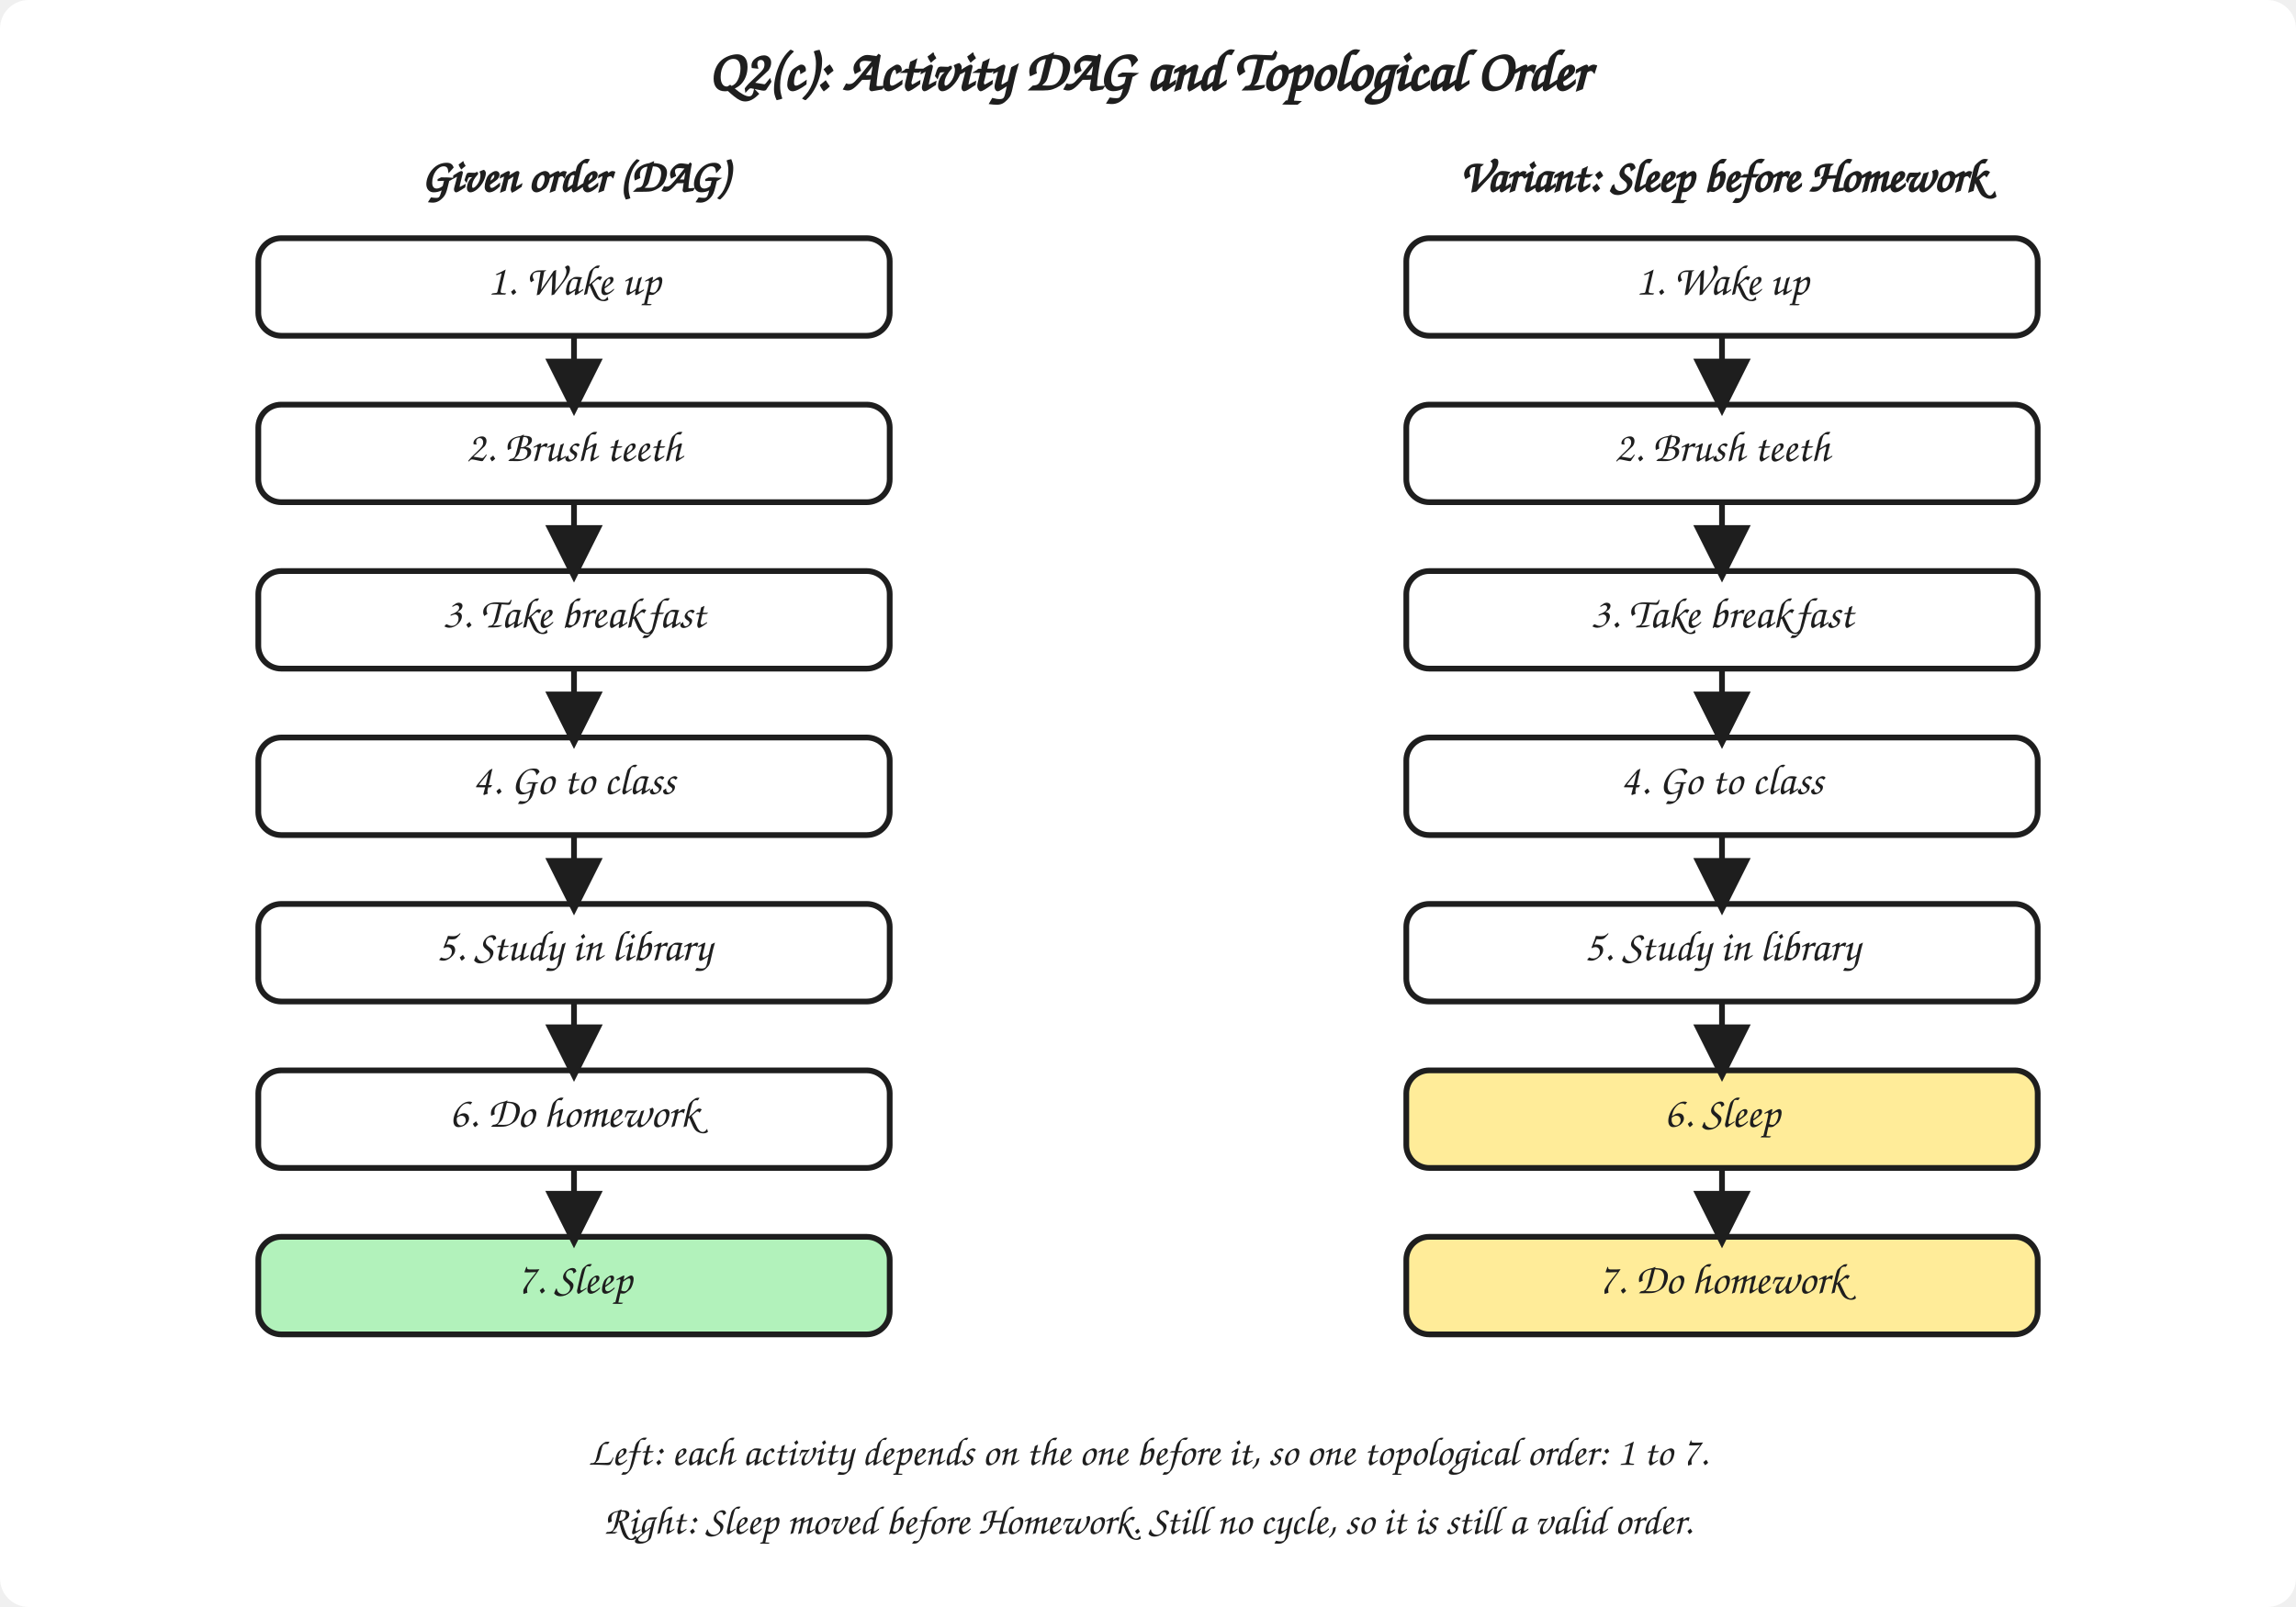
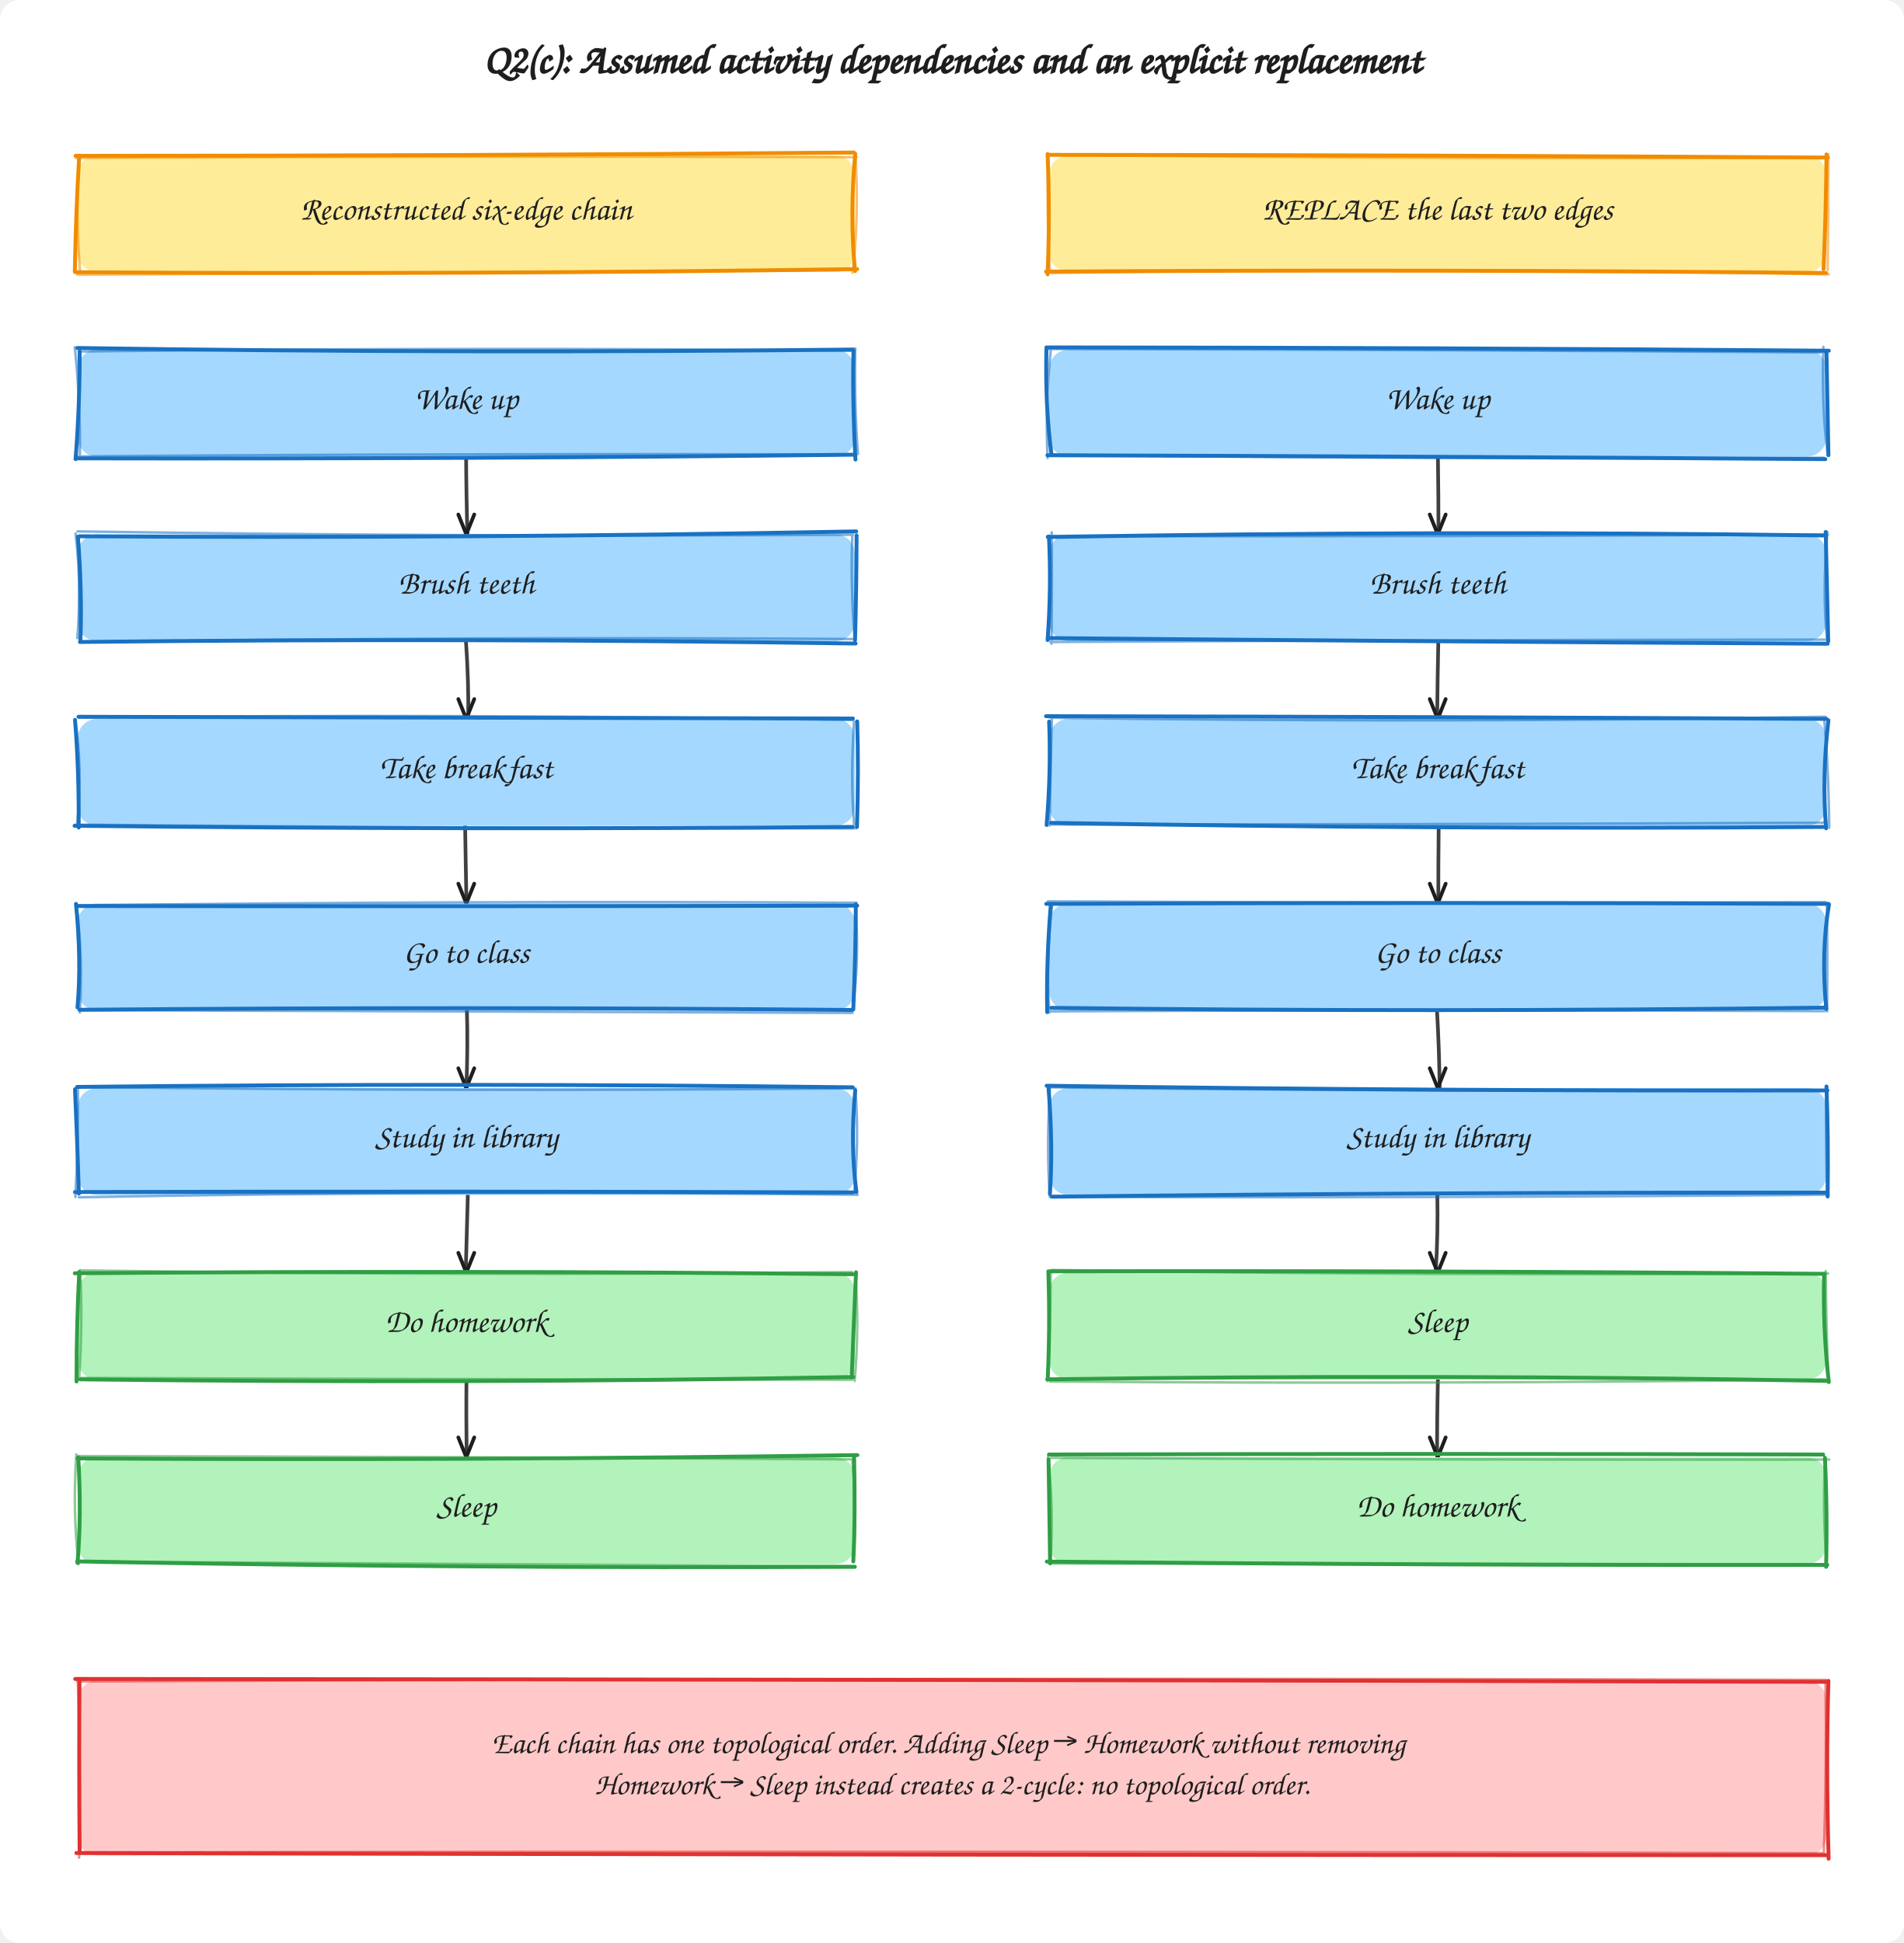
- <svg xmlns="http://www.w3.org/2000/svg" width="800" height="560" viewBox="0 0 800 560" role="img" aria-label="Q2(c): Activity DAG and topological order">
-   <defs>
-     <marker id="arrow" markerWidth="10" markerHeight="10" refX="8" refY="5" orient="auto">
-       <path d="M0,0 L10,5 L0,10 z" fill="#1e1e1e" />
-     </marker>
-   </defs>
-   <rect width="800" height="560" fill="#ffffff" rx="10" />
-   <g font-family="&quot;Segoe Print&quot;, &quot;Bradley Hand&quot;, Chilanka, &quot;Comic Sans MS&quot;, &quot;Comic Neue&quot;, cursive" dominant-baseline="central">
-     <text x="400" y="28.0" text-anchor="middle" font-size="20" fill="#1e1e1e" font-weight="bold">Q2(c): Activity DAG and Topological Order</text>
-     <text x="200" y="64.0" text-anchor="middle" font-size="16" fill="#1e1e1e" font-weight="bold">Given order (DAG)</text>
-     <rect x="90" y="83" width="220" height="34" rx="8" fill="#ffffff" stroke="#1e1e1e" stroke-width="2" />
-     <text x="200" y="100.0" text-anchor="middle" font-size="15" fill="#1e1e1e">1. Wake up</text>
-     <rect x="90" y="141" width="220" height="34" rx="8" fill="#ffffff" stroke="#1e1e1e" stroke-width="2" />
-     <text x="200" y="158.0" text-anchor="middle" font-size="15" fill="#1e1e1e">2. Brush teeth</text>
-     <polyline points="200.0,117.0 200.0,141.0" fill="none" stroke="#1e1e1e" stroke-width="2" marker-end="url(#arrow)" />
-     <rect x="90" y="199" width="220" height="34" rx="8" fill="#ffffff" stroke="#1e1e1e" stroke-width="2" />
-     <text x="200" y="216.0" text-anchor="middle" font-size="15" fill="#1e1e1e">3. Take breakfast</text>
-     <polyline points="200.0,175.0 200.0,199.0" fill="none" stroke="#1e1e1e" stroke-width="2" marker-end="url(#arrow)" />
-     <rect x="90" y="257" width="220" height="34" rx="8" fill="#ffffff" stroke="#1e1e1e" stroke-width="2" />
-     <text x="200" y="274.0" text-anchor="middle" font-size="15" fill="#1e1e1e">4. Go to class</text>
-     <polyline points="200.0,233.0 200.0,257.0" fill="none" stroke="#1e1e1e" stroke-width="2" marker-end="url(#arrow)" />
-     <rect x="90" y="315" width="220" height="34" rx="8" fill="#ffffff" stroke="#1e1e1e" stroke-width="2" />
-     <text x="200" y="332.0" text-anchor="middle" font-size="15" fill="#1e1e1e">5. Study in library</text>
-     <polyline points="200.0,291.0 200.0,315.0" fill="none" stroke="#1e1e1e" stroke-width="2" marker-end="url(#arrow)" />
-     <rect x="90" y="373" width="220" height="34" rx="8" fill="#ffffff" stroke="#1e1e1e" stroke-width="2" />
-     <text x="200" y="390.0" text-anchor="middle" font-size="15" fill="#1e1e1e">6. Do homework</text>
-     <polyline points="200.0,349.0 200.0,373.0" fill="none" stroke="#1e1e1e" stroke-width="2" marker-end="url(#arrow)" />
-     <rect x="90" y="431" width="220" height="34" rx="8" fill="#b2f2bb" stroke="#1e1e1e" stroke-width="2" />
-     <text x="200" y="448.0" text-anchor="middle" font-size="15" fill="#1e1e1e">7. Sleep</text>
-     <polyline points="200.0,407.0 200.0,431.0" fill="none" stroke="#1e1e1e" stroke-width="2" marker-end="url(#arrow)" />
-     <text x="600" y="64.0" text-anchor="middle" font-size="16" fill="#1e1e1e" font-weight="bold">Variant: Sleep before Homework</text>
-     <rect x="490" y="83" width="220" height="34" rx="8" fill="#ffffff" stroke="#1e1e1e" stroke-width="2" />
-     <text x="600" y="100.0" text-anchor="middle" font-size="15" fill="#1e1e1e">1. Wake up</text>
-     <rect x="490" y="141" width="220" height="34" rx="8" fill="#ffffff" stroke="#1e1e1e" stroke-width="2" />
-     <text x="600" y="158.0" text-anchor="middle" font-size="15" fill="#1e1e1e">2. Brush teeth</text>
-     <polyline points="600.0,117.0 600.0,141.0" fill="none" stroke="#1e1e1e" stroke-width="2" marker-end="url(#arrow)" />
-     <rect x="490" y="199" width="220" height="34" rx="8" fill="#ffffff" stroke="#1e1e1e" stroke-width="2" />
-     <text x="600" y="216.0" text-anchor="middle" font-size="15" fill="#1e1e1e">3. Take breakfast</text>
-     <polyline points="600.0,175.0 600.0,199.0" fill="none" stroke="#1e1e1e" stroke-width="2" marker-end="url(#arrow)" />
-     <rect x="490" y="257" width="220" height="34" rx="8" fill="#ffffff" stroke="#1e1e1e" stroke-width="2" />
-     <text x="600" y="274.0" text-anchor="middle" font-size="15" fill="#1e1e1e">4. Go to class</text>
-     <polyline points="600.0,233.0 600.0,257.0" fill="none" stroke="#1e1e1e" stroke-width="2" marker-end="url(#arrow)" />
-     <rect x="490" y="315" width="220" height="34" rx="8" fill="#ffffff" stroke="#1e1e1e" stroke-width="2" />
-     <text x="600" y="332.0" text-anchor="middle" font-size="15" fill="#1e1e1e">5. Study in library</text>
-     <polyline points="600.0,291.0 600.0,315.0" fill="none" stroke="#1e1e1e" stroke-width="2" marker-end="url(#arrow)" />
-     <rect x="490" y="373" width="220" height="34" rx="8" fill="#ffec99" stroke="#1e1e1e" stroke-width="2" />
-     <text x="600" y="390.0" text-anchor="middle" font-size="15" fill="#1e1e1e">6. Sleep</text>
-     <polyline points="600.0,349.0 600.0,373.0" fill="none" stroke="#1e1e1e" stroke-width="2" marker-end="url(#arrow)" />
-     <rect x="490" y="431" width="220" height="34" rx="8" fill="#ffec99" stroke="#1e1e1e" stroke-width="2" />
-     <text x="600" y="448.0" text-anchor="middle" font-size="15" fill="#1e1e1e">7. Do homework</text>
-     <polyline points="600.0,407.0 600.0,431.0" fill="none" stroke="#1e1e1e" stroke-width="2" marker-end="url(#arrow)" />
-     <text x="400" y="508.0" text-anchor="middle" font-size="14" fill="#1e1e1e">Left: each activity depends on the one before it, so one topological order: 1 to 7.</text>
-     <text x="400" y="532.0" text-anchor="middle" font-size="14" fill="#1e1e1e">Right: Sleep moved before Homework. Still no cycle, so it is still a valid order.</text>
-   </g>
+ <svg xmlns="http://www.w3.org/2000/svg" width="980" height="1000" viewBox="0 0 980 1000" role="img" aria-label="Q2(c): Assumed activity dependencies and an explicit replacement">
+   <rect width="980" height="1000" fill="#ffffff" rx="10" />
+   <text text-anchor="middle" dominant-baseline="central" font-family="&quot;Segoe Print&quot;, &quot;Bradley Hand&quot;, Chilanka, &quot;Comic Sans MS&quot;, &quot;Comic Neue&quot;, cursive" font-size="21" font-weight="bold" fill="#1e1e1e">
+     <tspan x="490.0" y="34.0">Q2(c): Assumed activity dependencies and an explicit replacement</tspan>
+   </text>
+   <path d="M239.9 234.5 Q240.0 255.1 240.6 275.5" fill="none" stroke="#1e1e1e" stroke-width="1.9" stroke-linecap="round" opacity="0.85" />
+   <path d="M235.9 264.8 L240.0 275.0 L244.1 264.8" fill="none" stroke="#1e1e1e" stroke-width="1.9" stroke-linecap="round" stroke-linejoin="round" />
+   <path d="M239.8 329.5 Q241.3 351.3 241.0 370.4" fill="none" stroke="#1e1e1e" stroke-width="1.9" stroke-linecap="round" opacity="0.85" />
+   <path d="M235.9 359.8 L240.0 370.0 L244.1 359.8" fill="none" stroke="#1e1e1e" stroke-width="1.9" stroke-linecap="round" stroke-linejoin="round" />
+   <path d="M239.4 424.7 Q239.7 445.3 240.1 464.7" fill="none" stroke="#1e1e1e" stroke-width="1.9" stroke-linecap="round" opacity="0.85" />
+   <path d="M235.9 454.8 L240.0 465.0 L244.1 454.8" fill="none" stroke="#1e1e1e" stroke-width="1.9" stroke-linecap="round" stroke-linejoin="round" />
+   <path d="M240.3 519.2 Q240.9 538.5 240.0 560.6" fill="none" stroke="#1e1e1e" stroke-width="1.9" stroke-linecap="round" opacity="0.85" />
+   <path d="M235.9 549.8 L240.0 560.0 L244.1 549.8" fill="none" stroke="#1e1e1e" stroke-width="1.9" stroke-linecap="round" stroke-linejoin="round" />
+   <path d="M240.8 614.6 Q240.3 635.0 239.7 655.2" fill="none" stroke="#1e1e1e" stroke-width="1.9" stroke-linecap="round" opacity="0.85" />
+   <path d="M235.9 644.8 L240.0 655.0 L244.1 644.8" fill="none" stroke="#1e1e1e" stroke-width="1.9" stroke-linecap="round" stroke-linejoin="round" />
+   <path d="M240.1 709.8 Q239.9 728.2 240.2 749.9" fill="none" stroke="#1e1e1e" stroke-width="1.9" stroke-linecap="round" opacity="0.85" />
+   <path d="M235.9 739.8 L240.0 750.0 L244.1 739.8" fill="none" stroke="#1e1e1e" stroke-width="1.9" stroke-linecap="round" stroke-linejoin="round" />
+   <path d="M740.1 234.8 Q740.4 255.4 740.4 275.5" fill="none" stroke="#1e1e1e" stroke-width="1.9" stroke-linecap="round" opacity="0.85" />
+   <path d="M735.9 264.8 L740.0 275.0 L744.1 264.8" fill="none" stroke="#1e1e1e" stroke-width="1.9" stroke-linecap="round" stroke-linejoin="round" />
+   <path d="M740.3 330.7 Q739.9 349.2 739.7 370.7" fill="none" stroke="#1e1e1e" stroke-width="1.9" stroke-linecap="round" opacity="0.85" />
+   <path d="M735.9 359.8 L740.0 370.0 L744.1 359.8" fill="none" stroke="#1e1e1e" stroke-width="1.9" stroke-linecap="round" stroke-linejoin="round" />
+   <path d="M740.5 424.1 Q740.3 445.1 740.3 465.9" fill="none" stroke="#1e1e1e" stroke-width="1.9" stroke-linecap="round" opacity="0.85" />
+   <path d="M735.9 454.8 L740.0 465.0 L744.1 454.8" fill="none" stroke="#1e1e1e" stroke-width="1.9" stroke-linecap="round" stroke-linejoin="round" />
+   <path d="M739.6 519.3 Q740.8 540.4 741.0 560.2" fill="none" stroke="#1e1e1e" stroke-width="1.9" stroke-linecap="round" opacity="0.85" />
+   <path d="M735.9 549.8 L740.0 560.0 L744.1 549.8" fill="none" stroke="#1e1e1e" stroke-width="1.9" stroke-linecap="round" stroke-linejoin="round" />
+   <path d="M739.8 614.6 Q740.2 635.1 739.0 654.0" fill="none" stroke="#1e1e1e" stroke-width="1.9" stroke-linecap="round" opacity="0.85" />
+   <path d="M735.9 644.8 L740.0 655.0 L744.1 644.8" fill="none" stroke="#1e1e1e" stroke-width="1.9" stroke-linecap="round" stroke-linejoin="round" />
+   <path d="M740.1 710.0 Q739.6 731.5 739.7 749.2" fill="none" stroke="#1e1e1e" stroke-width="1.9" stroke-linecap="round" opacity="0.85" />
+   <path d="M735.9 739.8 L740.0 750.0 L744.1 739.8" fill="none" stroke="#1e1e1e" stroke-width="1.9" stroke-linecap="round" stroke-linejoin="round" />
+   <rect x="40.0" y="80.0" width="400.0" height="60.0" rx="10" fill="#ffec99" />
+   <path d="M38.9 80.2 Q239.4 80.2 439.5 78.5 M440.2 79.1 Q437.3 110.9 440.1 139.5 M441.2 138.5 Q239.5 141.4 39.0 140.1 M38.5 139.9 Q39.1 107.5 40.8 80.1" fill="none" stroke="#f08c00" stroke-width="2" stroke-linecap="round" />
+   <path d="M38.9 81.3 Q241.1 80.2 441.0 80.9 M440.4 80.6 Q442.2 112.1 438.8 140.4 M438.9 139.0 Q239.4 140.1 39.8 141.4 M41.3 141.1 Q38.9 111.2 40.6 81.1" fill="none" stroke="#f08c00" stroke-width="1.3" stroke-linecap="round" opacity="0.55" />
+   <text text-anchor="middle" dominant-baseline="central" font-family="&quot;Segoe Print&quot;, &quot;Bradley Hand&quot;, Chilanka, &quot;Comic Sans MS&quot;, &quot;Comic Neue&quot;, cursive" font-size="17" font-weight="normal" fill="#1e1e1e">
+     <tspan x="240.0" y="110.0">Reconstructed six-edge chain</tspan>
+   </text>
+   <rect x="540.0" y="80.0" width="400.0" height="60.0" rx="10" fill="#ffec99" />
+   <path d="M540.1 79.7 Q737.4 79.8 940.8 81.1 M940.1 79.5 Q939.9 107.9 938.6 138.5 M939.9 140.5 Q738.4 138.5 538.4 139.8 M539.2 141.2 Q540.5 110.6 539.2 79.3" fill="none" stroke="#f08c00" stroke-width="2" stroke-linecap="round" />
+   <path d="M541.4 79.7 Q742.3 82.0 940.1 81.2 M941.1 79.4 Q941.1 107.2 940.7 138.9 M941.3 141.2 Q741.6 137.4 541.1 140.5 M540.4 139.2 Q538.7 112.8 539.5 80.2" fill="none" stroke="#f08c00" stroke-width="1.3" stroke-linecap="round" opacity="0.55" />
+   <text text-anchor="middle" dominant-baseline="central" font-family="&quot;Segoe Print&quot;, &quot;Bradley Hand&quot;, Chilanka, &quot;Comic Sans MS&quot;, &quot;Comic Neue&quot;, cursive" font-size="17" font-weight="normal" fill="#1e1e1e">
+     <tspan x="740.0" y="110.0">REPLACE the last two edges</tspan>
+   </text>
+   <rect x="40.0" y="180.0" width="400.0" height="55.0" rx="10" fill="#a5d8ff" />
+   <path d="M39.8 179.1 Q238.5 182.1 439.1 179.9 M439.3 180.3 Q438.7 205.3 440.3 236.5 M440.2 234.0 Q241.7 236.3 39.2 235.9 M38.9 236.3 Q41.1 207.7 41.0 180.9" fill="none" stroke="#1971c2" stroke-width="2" stroke-linecap="round" />
+   <path d="M40.5 180.9 Q240.7 178.5 438.6 180.5 M440.2 179.3 Q439.7 209.2 441.6 233.7 M439.4 233.9 Q237.2 233.3 39.6 234.9 M41.1 235.8 Q41.5 207.4 38.5 178.7" fill="none" stroke="#1971c2" stroke-width="1.3" stroke-linecap="round" opacity="0.55" />
+   <text text-anchor="middle" dominant-baseline="central" font-family="&quot;Segoe Print&quot;, &quot;Bradley Hand&quot;, Chilanka, &quot;Comic Sans MS&quot;, &quot;Comic Neue&quot;, cursive" font-size="17" font-weight="normal" fill="#1e1e1e">
+     <tspan x="240.0" y="207.5">Wake up</tspan>
+   </text>
+   <rect x="40.0" y="275.0" width="400.0" height="55.0" rx="10" fill="#a5d8ff" />
+   <path d="M40.9 276.0 Q238.0 277.3 440.7 273.5 M440.9 275.6 Q440.8 303.5 440.1 329.5 M440.4 331.2 Q238.1 328.2 41.2 330.4 M41.4 329.7 Q42.3 304.5 40.1 276.2" fill="none" stroke="#1971c2" stroke-width="2" stroke-linecap="round" />
+   <path d="M39.9 273.5 Q242.0 276.5 439.1 275.2 M438.7 275.8 Q437.7 300.0 439.9 329.1 M440.3 328.9 Q238.7 327.5 40.8 330.6 M39.8 328.4 Q42.1 301.7 38.9 274.6" fill="none" stroke="#1971c2" stroke-width="1.3" stroke-linecap="round" opacity="0.55" />
+   <text text-anchor="middle" dominant-baseline="central" font-family="&quot;Segoe Print&quot;, &quot;Bradley Hand&quot;, Chilanka, &quot;Comic Sans MS&quot;, &quot;Comic Neue&quot;, cursive" font-size="17" font-weight="normal" fill="#1e1e1e">
+     <tspan x="240.0" y="302.5">Brush teeth</tspan>
+   </text>
+   <rect x="40.0" y="370.0" width="400.0" height="55.0" rx="10" fill="#a5d8ff" />
+   <path d="M40.4 368.9 Q242.5 369.4 439.0 369.8 M441.2 371.3 Q442.0 396.4 441.1 425.6 M438.9 425.6 Q242.3 427.2 38.4 425.0 M40.5 425.9 Q40.7 396.0 38.6 370.5" fill="none" stroke="#1971c2" stroke-width="2" stroke-linecap="round" />
+   <path d="M40.6 369.3 Q239.7 367.2 438.6 370.6 M439.6 371.2 Q437.7 399.9 439.6 424.2 M440.6 426.3 Q241.8 426.4 38.9 424.4 M39.7 424.2 Q42.7 395.4 38.6 370.2" fill="none" stroke="#1971c2" stroke-width="1.3" stroke-linecap="round" opacity="0.55" />
+   <text text-anchor="middle" dominant-baseline="central" font-family="&quot;Segoe Print&quot;, &quot;Bradley Hand&quot;, Chilanka, &quot;Comic Sans MS&quot;, &quot;Comic Neue&quot;, cursive" font-size="17" font-weight="normal" fill="#1e1e1e">
+     <tspan x="240.0" y="397.5">Take breakfast</tspan>
+   </text>
+   <rect x="40.0" y="465.0" width="400.0" height="55.0" rx="10" fill="#a5d8ff" />
+   <path d="M40.0 466.3 Q240.8 466.6 441.2 466.1 M440.5 465.4 Q440.4 491.2 439.2 519.5 M438.7 519.8 Q238.9 518.0 41.0 519.7 M39.9 518.5 Q42.0 494.0 39.1 465.2" fill="none" stroke="#1971c2" stroke-width="2" stroke-linecap="round" />
+   <path d="M39.4 466.0 Q239.4 463.5 440.8 464.6 M440.2 466.5 Q442.6 492.0 438.8 520.0 M438.8 521.3 Q238.9 520.5 40.5 519.9 M41.1 521.1 Q42.7 491.7 39.3 465.3" fill="none" stroke="#1971c2" stroke-width="1.3" stroke-linecap="round" opacity="0.55" />
+   <text text-anchor="middle" dominant-baseline="central" font-family="&quot;Segoe Print&quot;, &quot;Bradley Hand&quot;, Chilanka, &quot;Comic Sans MS&quot;, &quot;Comic Neue&quot;, cursive" font-size="17" font-weight="normal" fill="#1e1e1e">
+     <tspan x="240.0" y="492.5">Go to class</tspan>
+   </text>
+   <rect x="40.0" y="560.0" width="400.0" height="55.0" rx="10" fill="#a5d8ff" />
+   <path d="M39.7 559.4 Q239.8 557.2 438.9 559.6 M440.2 561.1 Q437.6 589.0 440.8 613.5 M439.1 613.7 Q240.5 613.0 38.6 613.5 M40.6 614.3 Q39.7 584.7 38.6 560.6" fill="none" stroke="#1971c2" stroke-width="2" stroke-linecap="round" />
+   <path d="M39.9 559.4 Q242.0 562.0 440.3 560.1 M440.3 561.5 Q442.3 585.9 439.6 614.5 M441.4 614.9 Q237.9 612.4 40.6 616.2 M38.8 616.0 Q40.4 587.3 40.1 560.2" fill="none" stroke="#1971c2" stroke-width="1.3" stroke-linecap="round" opacity="0.55" />
+   <text text-anchor="middle" dominant-baseline="central" font-family="&quot;Segoe Print&quot;, &quot;Bradley Hand&quot;, Chilanka, &quot;Comic Sans MS&quot;, &quot;Comic Neue&quot;, cursive" font-size="17" font-weight="normal" fill="#1e1e1e">
+     <tspan x="240.0" y="587.5">Study in library</tspan>
+   </text>
+   <rect x="40.0" y="655.0" width="400.0" height="55.0" rx="10" fill="#b2f2bb" />
+   <path d="M38.5 655.3 Q241.1 653.7 438.9 655.8 M440.6 654.8 Q439.3 684.6 438.4 708.9 M439.2 708.7 Q241.1 712.3 41.3 709.9 M39.4 711.0 Q39.4 681.0 40.8 654.6" fill="none" stroke="#2f9e44" stroke-width="2" stroke-linecap="round" />
+   <path d="M41.2 653.8 Q237.9 656.8 438.6 654.7 M440.2 655.2 Q442.4 682.0 439.9 710.7 M438.6 710.1 Q238.9 709.9 40.0 709.2 M40.7 709.9 Q42.6 681.3 41.3 653.7" fill="none" stroke="#2f9e44" stroke-width="1.3" stroke-linecap="round" opacity="0.55" />
+   <text text-anchor="middle" dominant-baseline="central" font-family="&quot;Segoe Print&quot;, &quot;Bradley Hand&quot;, Chilanka, &quot;Comic Sans MS&quot;, &quot;Comic Neue&quot;, cursive" font-size="17" font-weight="normal" fill="#1e1e1e">
+     <tspan x="240.0" y="682.5">Do homework</tspan>
+   </text>
+   <rect x="40.0" y="750.0" width="400.0" height="55.0" rx="10" fill="#b2f2bb" />
+   <path d="M39.9 750.6 Q238.9 751.8 441.3 748.9 M439.6 749.7 Q440.3 780.2 439.2 803.6 M440.0 806.4 Q237.8 807.3 39.7 803.6 M39.9 804.4 Q42.0 779.5 40.3 750.1" fill="none" stroke="#2f9e44" stroke-width="2" stroke-linecap="round" />
+   <path d="M39.2 749.4 Q241.2 749.8 439.9 751.1 M438.7 751.4 Q441.1 779.4 439.3 803.6 M440.2 806.1 Q239.3 805.0 40.2 803.7 M40.5 805.0 Q37.3 778.7 39.3 748.5" fill="none" stroke="#2f9e44" stroke-width="1.3" stroke-linecap="round" opacity="0.55" />
+   <text text-anchor="middle" dominant-baseline="central" font-family="&quot;Segoe Print&quot;, &quot;Bradley Hand&quot;, Chilanka, &quot;Comic Sans MS&quot;, &quot;Comic Neue&quot;, cursive" font-size="17" font-weight="normal" fill="#1e1e1e">
+     <tspan x="240.0" y="777.5">Sleep</tspan>
+   </text>
+   <rect x="540.0" y="180.0" width="400.0" height="55.0" rx="10" fill="#a5d8ff" />
+   <path d="M538.6 178.8 Q739.8 178.9 941.3 180.5 M940.1 181.1 Q940.6 210.2 941.1 234.3 M939.5 236.3 Q742.5 234.9 539.1 234.3 M541.2 233.8 Q537.9 209.3 538.6 179.7" fill="none" stroke="#1971c2" stroke-width="2" stroke-linecap="round" />
+   <path d="M538.7 179.6 Q741.0 180.0 940.0 181.4 M938.5 178.5 Q937.5 209.5 940.7 233.9 M938.8 235.6 Q741.6 236.6 541.2 234.0 M539.2 235.7 Q537.9 208.4 540.8 180.6" fill="none" stroke="#1971c2" stroke-width="1.3" stroke-linecap="round" opacity="0.55" />
+   <text text-anchor="middle" dominant-baseline="central" font-family="&quot;Segoe Print&quot;, &quot;Bradley Hand&quot;, Chilanka, &quot;Comic Sans MS&quot;, &quot;Comic Neue&quot;, cursive" font-size="17" font-weight="normal" fill="#1e1e1e">
+     <tspan x="740.0" y="207.5">Wake up</tspan>
+   </text>
+   <rect x="540.0" y="275.0" width="400.0" height="55.0" rx="10" fill="#a5d8ff" />
+   <path d="M539.3 276.4 Q742.1 272.9 939.9 275.6 M939.7 273.8 Q940.4 302.9 941.0 330.1 M940.7 331.3 Q737.6 330.2 539.7 328.4 M539.2 329.4 Q541.2 302.3 539.9 276.1" fill="none" stroke="#1971c2" stroke-width="2" stroke-linecap="round" />
+   <path d="M539.0 275.9 Q738.5 276.3 940.9 275.1 M940.6 273.8 Q937.8 305.0 940.5 330.4 M939.3 329.2 Q738.9 329.3 540.6 330.4 M541.2 331.3 Q541.5 305.2 541.3 274.0" fill="none" stroke="#1971c2" stroke-width="1.3" stroke-linecap="round" opacity="0.55" />
+   <text text-anchor="middle" dominant-baseline="central" font-family="&quot;Segoe Print&quot;, &quot;Bradley Hand&quot;, Chilanka, &quot;Comic Sans MS&quot;, &quot;Comic Neue&quot;, cursive" font-size="17" font-weight="normal" fill="#1e1e1e">
+     <tspan x="740.0" y="302.5">Brush teeth</tspan>
+   </text>
+   <rect x="540.0" y="370.0" width="400.0" height="55.0" rx="10" fill="#a5d8ff" />
+   <path d="M538.4 368.6 Q738.5 368.9 940.1 370.0 M941.1 370.7 Q937.7 400.1 939.9 426.3 M938.6 425.6 Q740.3 427.0 541.0 423.5 M538.7 424.6 Q541.0 397.5 540.0 371.4" fill="none" stroke="#1971c2" stroke-width="2" stroke-linecap="round" />
+   <path d="M540.4 369.4 Q742.1 372.3 939.6 368.9 M939.0 370.9 Q941.2 395.8 941.5 426.0 M938.6 423.4 Q738.0 424.4 538.6 424.3 M540.3 424.9 Q540.6 398.3 541.4 370.3" fill="none" stroke="#1971c2" stroke-width="1.3" stroke-linecap="round" opacity="0.55" />
+   <text text-anchor="middle" dominant-baseline="central" font-family="&quot;Segoe Print&quot;, &quot;Bradley Hand&quot;, Chilanka, &quot;Comic Sans MS&quot;, &quot;Comic Neue&quot;, cursive" font-size="17" font-weight="normal" fill="#1e1e1e">
+     <tspan x="740.0" y="397.5">Take breakfast</tspan>
+   </text>
+   <rect x="540.0" y="465.0" width="400.0" height="55.0" rx="10" fill="#a5d8ff" />
+   <path d="M538.5 465.2 Q737.7 464.3 941.1 465.2 M941.4 465.5 Q937.2 489.8 940.0 519.3 M938.9 518.6 Q737.9 521.1 541.1 518.7 M539.0 520.9 Q538.5 493.8 540.9 465.1" fill="none" stroke="#1971c2" stroke-width="2" stroke-linecap="round" />
+   <path d="M539.3 463.9 Q740.5 464.9 939.6 464.3 M940.3 465.3 Q940.7 490.4 940.4 520.5 M939.1 520.4 Q739.4 519.5 540.6 520.5 M540.1 521.2 Q538.1 493.2 541.6 464.9" fill="none" stroke="#1971c2" stroke-width="1.3" stroke-linecap="round" opacity="0.55" />
+   <text text-anchor="middle" dominant-baseline="central" font-family="&quot;Segoe Print&quot;, &quot;Bradley Hand&quot;, Chilanka, &quot;Comic Sans MS&quot;, &quot;Comic Neue&quot;, cursive" font-size="17" font-weight="normal" fill="#1e1e1e">
+     <tspan x="740.0" y="492.5">Go to class</tspan>
+   </text>
+   <rect x="540.0" y="560.0" width="400.0" height="55.0" rx="10" fill="#a5d8ff" />
+   <path d="M538.7 558.8 Q738.2 561.6 940.6 561.2 M940.1 559.2 Q941.1 585.4 940.7 615.8 M940.4 613.8 Q738.8 613.6 541.4 615.9 M540.4 614.4 Q542.1 589.8 539.6 558.9" fill="none" stroke="#1971c2" stroke-width="2" stroke-linecap="round" />
+   <path d="M540.5 559.6 Q740.1 562.1 939.7 561.1 M939.9 558.9 Q939.7 586.3 940.4 615.7 M941.2 614.9 Q737.5 616.6 540.5 616.0 M540.3 615.9 Q538.6 589.5 540.4 559.7" fill="none" stroke="#1971c2" stroke-width="1.3" stroke-linecap="round" opacity="0.55" />
+   <text text-anchor="middle" dominant-baseline="central" font-family="&quot;Segoe Print&quot;, &quot;Bradley Hand&quot;, Chilanka, &quot;Comic Sans MS&quot;, &quot;Comic Neue&quot;, cursive" font-size="17" font-weight="normal" fill="#1e1e1e">
+     <tspan x="740.0" y="587.5">Study in library</tspan>
+   </text>
+   <rect x="540.0" y="655.0" width="400.0" height="55.0" rx="10" fill="#b2f2bb" />
+   <path d="M540.9 654.3 Q740.7 653.9 939.2 655.6 M938.9 656.2 Q938.2 684.0 941.3 711.3 M941.0 710.7 Q737.5 707.1 539.0 709.9 M539.3 708.9 Q540.5 682.4 539.6 654.3" fill="none" stroke="#2f9e44" stroke-width="2" stroke-linecap="round" />
+   <path d="M541.0 653.6 Q740.6 656.7 940.9 655.4 M939.7 654.2 Q939.9 680.1 941.1 711.2 M939.4 709.9 Q740.6 712.6 540.5 711.0 M539.1 710.8 Q540.7 683.1 540.8 654.5" fill="none" stroke="#2f9e44" stroke-width="1.3" stroke-linecap="round" opacity="0.55" />
+   <text text-anchor="middle" dominant-baseline="central" font-family="&quot;Segoe Print&quot;, &quot;Bradley Hand&quot;, Chilanka, &quot;Comic Sans MS&quot;, &quot;Comic Neue&quot;, cursive" font-size="17" font-weight="normal" fill="#1e1e1e">
+     <tspan x="740.0" y="682.5">Sleep</tspan>
+   </text>
+   <rect x="540.0" y="750.0" width="400.0" height="55.0" rx="10" fill="#b2f2bb" />
+   <path d="M539.9 748.6 Q738.8 748.0 938.4 748.6 M939.3 750.3 Q940.6 778.1 939.9 806.4 M940.5 805.4 Q738.5 805.7 538.8 803.7 M540.5 804.6 Q540.1 779.6 539.7 751.1" fill="none" stroke="#2f9e44" stroke-width="2" stroke-linecap="round" />
+   <path d="M541.0 750.3 Q738.4 751.4 941.5 751.2 M939.5 750.4 Q937.9 777.5 940.3 806.0 M940.4 805.1 Q740.7 804.8 540.2 804.7 M540.7 804.0 Q542.4 775.1 539.4 749.6" fill="none" stroke="#2f9e44" stroke-width="1.3" stroke-linecap="round" opacity="0.55" />
+   <text text-anchor="middle" dominant-baseline="central" font-family="&quot;Segoe Print&quot;, &quot;Bradley Hand&quot;, Chilanka, &quot;Comic Sans MS&quot;, &quot;Comic Neue&quot;, cursive" font-size="17" font-weight="normal" fill="#1e1e1e">
+     <tspan x="740.0" y="777.5">Do homework</tspan>
+   </text>
+   <rect x="40.0" y="865.0" width="900.0" height="90.0" rx="10" fill="#ffc9c9" />
+   <path d="M38.7 864.1 Q491.0 864.4 940.4 865.6 M941.1 865.1 Q939.8 908.1 941.2 956.6 M940.7 954.8 Q492.2 954.8 39.3 953.7 M41.0 953.6 Q40.6 911.7 40.9 865.4" fill="none" stroke="#e03131" stroke-width="2" stroke-linecap="round" />
+   <path d="M39.7 865.4 Q491.3 863.2 939.9 864.6 M939.6 866.4 Q940.2 911.5 938.7 954.3 M938.9 953.8 Q491.6 952.5 39.9 953.4 M40.7 956.1 Q41.6 907.2 40.1 866.2" fill="none" stroke="#e03131" stroke-width="1.3" stroke-linecap="round" opacity="0.55" />
+   <text text-anchor="middle" dominant-baseline="central" font-family="&quot;Segoe Print&quot;, &quot;Bradley Hand&quot;, Chilanka, &quot;Comic Sans MS&quot;, &quot;Comic Neue&quot;, cursive" font-size="16" font-weight="normal" fill="#1e1e1e">
+     <tspan x="490.0" y="899.4">Each chain has one topological order. Adding Sleep → Homework without removing</tspan>
+     <tspan x="490.0" y="920.6">Homework → Sleep instead creates a 2-cycle: no topological order.</tspan>
+   </text>
</svg>
